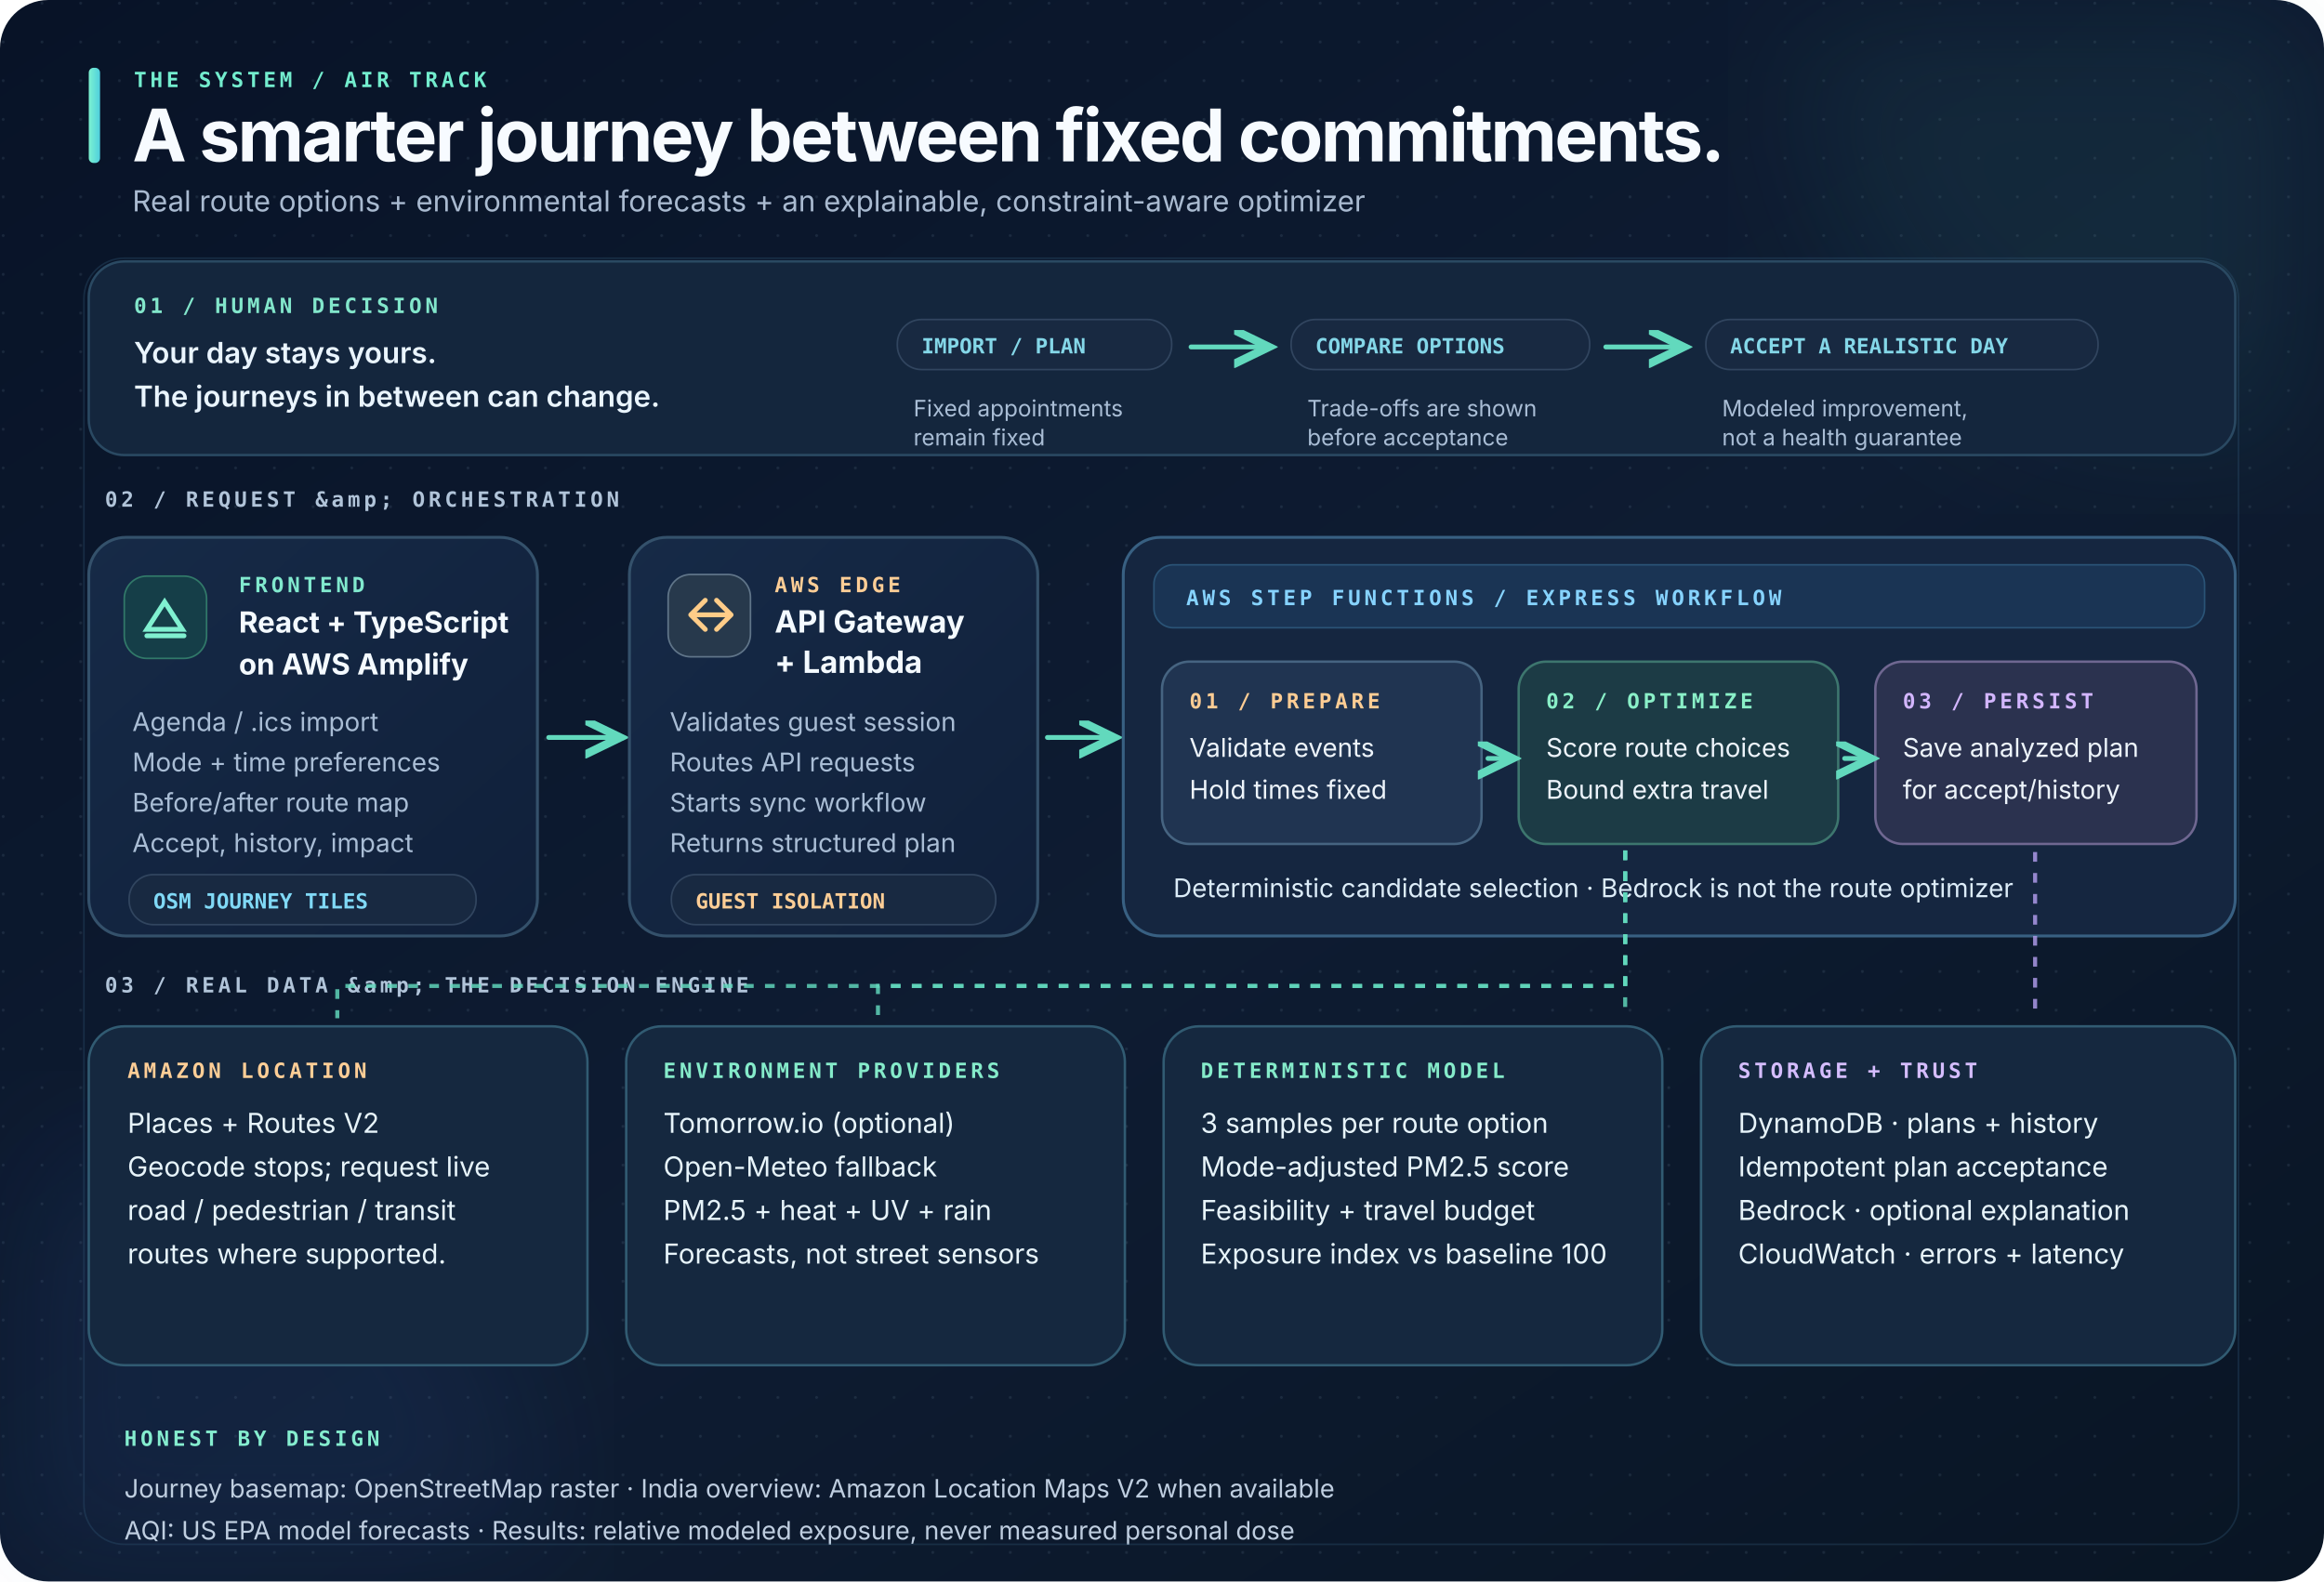
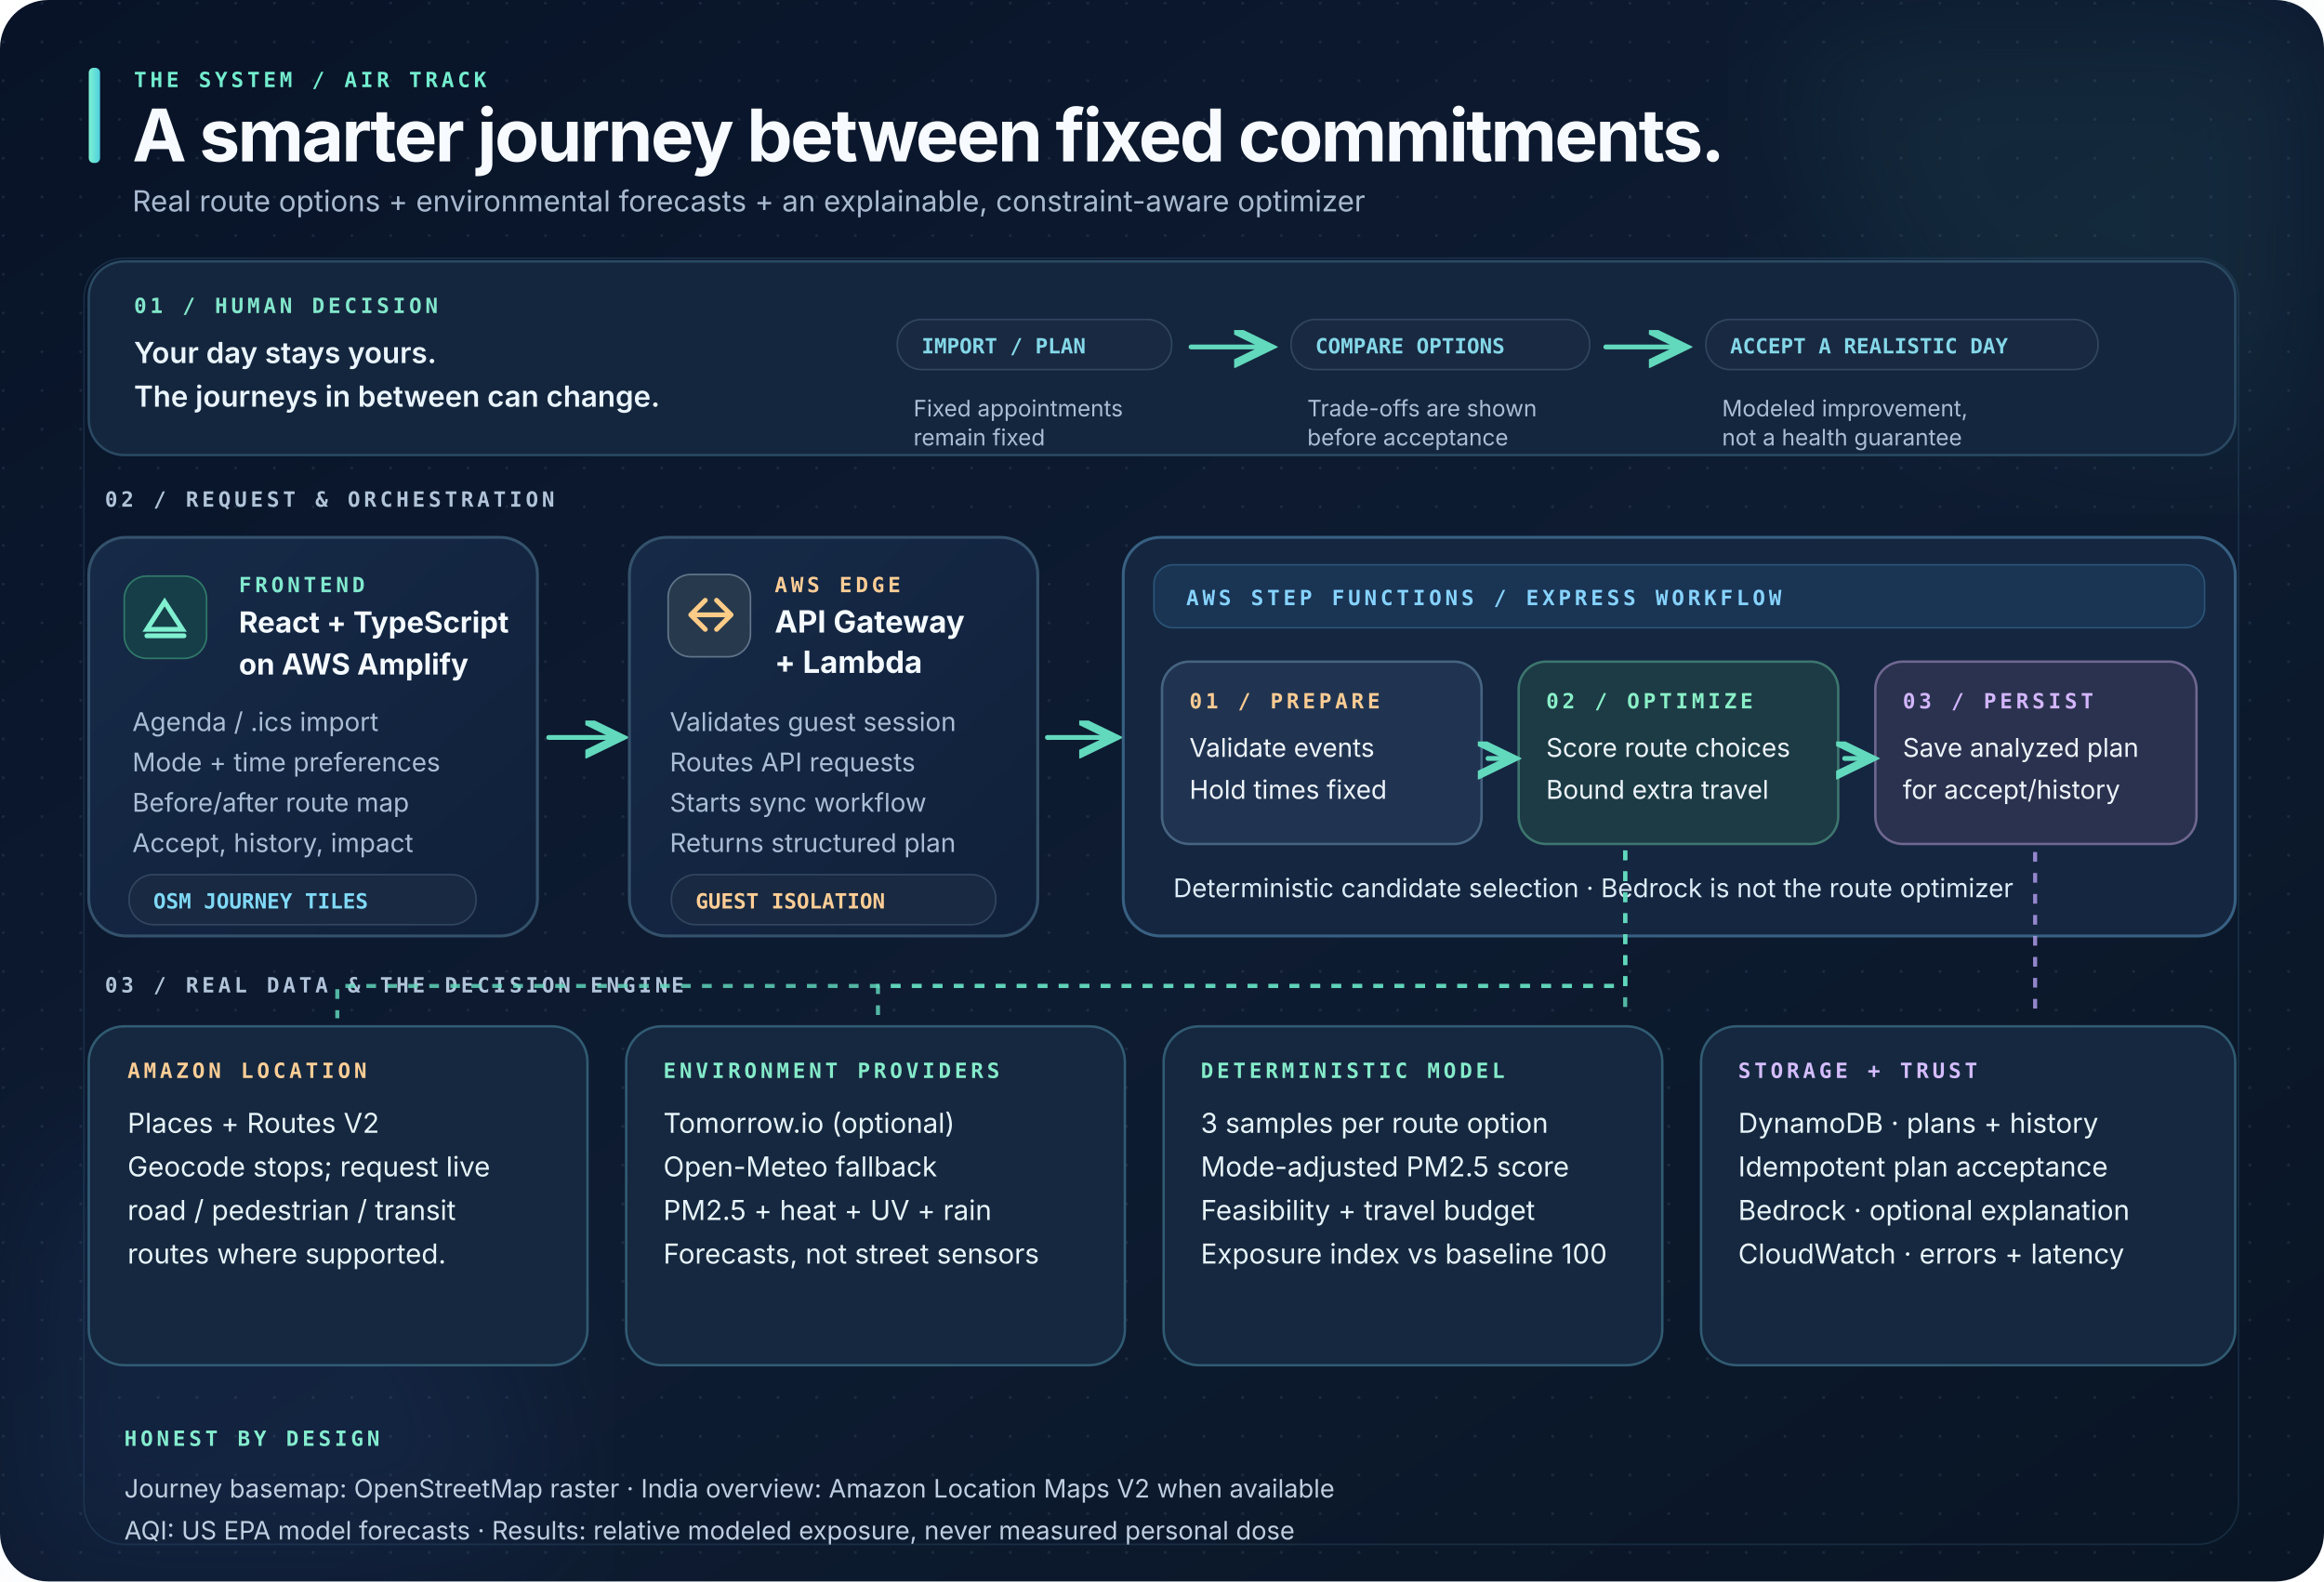
<svg xmlns="http://www.w3.org/2000/svg" width="1440" height="980" viewBox="0 0 1440 980" role="img" aria-labelledby="title desc">
  <defs>
    <linearGradient id="bg" x1="0" y1="0" x2="1" y2="1">
      <stop stop-color="#081327" />
      <stop offset=".54" stop-color="#0e1c32" />
      <stop offset="1" stop-color="#091524" />
    </linearGradient>
    <linearGradient id="panel" x1="0" y1="0" x2="1" y2="1">
      <stop stop-color="#162a47" />
      <stop offset="1" stop-color="#10203a" />
    </linearGradient>
    <linearGradient id="green" x1="0" y1="0" x2="1" y2="0">
      <stop stop-color="#7cf2d1" />
      <stop offset="1" stop-color="#4fcfdd" />
    </linearGradient>
    <linearGradient id="glow" x1="0" y1="0" x2="1" y2="1">
      <stop stop-color="#286f75" stop-opacity=".23" />
      <stop offset="1" stop-color="#112641" stop-opacity="0" />
    </linearGradient>
    <pattern id="dot" width="24" height="24" patternUnits="userSpaceOnUse">
      <circle cx="2" cy="2" r=".9" fill="#94b4c9" opacity=".12" />
    </pattern>
    <filter id="soft">
      <feGaussianBlur stdDeviation="45" />
    </filter>
    <marker id="arrow" markerWidth="9" markerHeight="9" refX="7.1" refY="3.5" orient="auto">
      <path d="M0 0 L7.2 3.5 L0 7" fill="none" stroke="#62d9bd" stroke-width="1.7" stroke-linecap="round" />
    </marker>
  </defs>
  <rect width="1440" height="980" rx="30" fill="url(#bg)" />
  <rect width="1440" height="980" rx="30" fill="url(#dot)" />
  <circle cx="1353" cy="36" r="235" fill="#3b8984" opacity=".12" filter="url(#soft)" />
  <circle cx="104" cy="940" r="230" fill="#3960ae" opacity=".12" filter="url(#soft)" />
  <rect x="55" y="42" width="7" height="59" rx="3" fill="url(#green)" />
  <text x="83" y="54" font-family="ui-monospace, SFMono-Regular, Menlo, monospace" font-size="13" font-weight="700" letter-spacing="2.2" fill="#73edce">THE SYSTEM / AIR TRACK</text>
  <text x="82" y="100" fill="#f7fbff" font-size="45" font-weight="750" font-family="Inter, ui-sans-serif, system-ui, sans-serif" letter-spacing="-1.4">A smarter journey between fixed commitments.</text>
  <text x="82" y="131" fill="#a9bad0" font-size="18" font-family="Inter, ui-sans-serif, system-ui, sans-serif">Real route options + environmental forecasts + an explainable, constraint-aware optimizer</text>
  <rect x="55" y="162" width="1330" height="120" rx="22" fill="#14263d" stroke="#2a4962" stroke-width="1.5" />
  <text x="83" y="194" font-family="ui-monospace, SFMono-Regular, Menlo, monospace" font-size="13" font-weight="700" letter-spacing="2.2" fill="#82e6cb">01 / HUMAN DECISION</text>
  <text x="83" y="225" fill="#eaf5ff" font-size="18" font-weight="600" font-family="Inter, ui-sans-serif, system-ui, sans-serif">Your day stays yours.</text>
  <text x="83" y="252" fill="#eaf5ff" font-size="18" font-weight="600" font-family="Inter, ui-sans-serif, system-ui, sans-serif">The journeys in between can change.</text>
  <rect x="556" y="198" width="170" height="31" rx="15" fill="#182941" stroke="#31455f" stroke-width="1" />
  <text x="571" y="219" fill="#84d7e8" font-family="ui-monospace, SFMono-Regular, Menlo, monospace" font-weight="700" font-size="13">IMPORT / PLAN</text>
  <path d="M738 215 H786" fill="none" stroke="#62d9bd" stroke-width="3" stroke-linecap="round" stroke-linejoin="round" marker-end="url(#arrow)" />
  <rect x="800" y="198" width="185" height="31" rx="15" fill="#182941" stroke="#31455f" stroke-width="1" />
  <text x="815" y="219" fill="#84d7e8" font-family="ui-monospace, SFMono-Regular, Menlo, monospace" font-weight="700" font-size="13">COMPARE OPTIONS</text>
  <path d="M995 215 H1043" fill="none" stroke="#62d9bd" stroke-width="3" stroke-linecap="round" stroke-linejoin="round" marker-end="url(#arrow)" />
  <rect x="1057" y="198" width="243" height="31" rx="15" fill="#182941" stroke="#31455f" stroke-width="1" />
  <text x="1072" y="219" fill="#84d7e8" font-family="ui-monospace, SFMono-Regular, Menlo, monospace" font-weight="700" font-size="13">ACCEPT A REALISTIC DAY</text>
  <text x="566" y="258" fill="#a9bdd5" font-size="14" font-weight="400" font-family="Inter, ui-sans-serif, system-ui, sans-serif">Fixed appointments</text>
  <text x="566" y="276" fill="#a9bdd5" font-size="14" font-weight="400" font-family="Inter, ui-sans-serif, system-ui, sans-serif">remain fixed</text>
  <text x="810" y="258" fill="#a9bdd5" font-size="14" font-weight="400" font-family="Inter, ui-sans-serif, system-ui, sans-serif">Trade-offs are shown</text>
  <text x="810" y="276" fill="#a9bdd5" font-size="14" font-weight="400" font-family="Inter, ui-sans-serif, system-ui, sans-serif">before acceptance</text>
  <text x="1067" y="258" fill="#a9bdd5" font-size="14" font-weight="400" font-family="Inter, ui-sans-serif, system-ui, sans-serif">Modeled improvement,</text>
  <text x="1067" y="276" fill="#a9bdd5" font-size="14" font-weight="400" font-family="Inter, ui-sans-serif, system-ui, sans-serif">not a health guarantee</text>
-   <text x="65" y="314" font-family="ui-monospace, SFMono-Regular, Menlo, monospace" font-size="13" font-weight="700" letter-spacing="2.2" fill="#b1c4d9">02 / REQUEST &amp;amp; ORCHESTRATION</text>
+   <text x="65" y="314" font-family="ui-monospace, SFMono-Regular, Menlo, monospace" font-size="13" font-weight="700" letter-spacing="2.2" fill="#b1c4d9">02 / REQUEST &amp; ORCHESTRATION</text>
  <rect x="55" y="333" width="278" height="247" rx="23" fill="url(#panel)" stroke="#34516b" stroke-width="1.8" />
  <rect x="77" y="357" width="51" height="51" rx="14" fill="#153e48" stroke="#317969" />
  <path d="M91 390 L102 373 L113 390 Z" fill="none" stroke="#80f0d0" stroke-width="3" />
  <path d="M91 394 H114" stroke="#80f0d0" stroke-width="3" stroke-linecap="round" />
  <text x="148" y="367" font-family="ui-monospace, SFMono-Regular, Menlo, monospace" font-size="13" font-weight="700" letter-spacing="2.2" fill="#81e9ce">FRONTEND</text>
  <text x="148" y="392" fill="#f4faff" font-size="18" font-weight="680" font-family="Inter, ui-sans-serif, system-ui, sans-serif">React + TypeScript</text>
  <text x="148" y="418" fill="#f4faff" font-size="18" font-weight="680" font-family="Inter, ui-sans-serif, system-ui, sans-serif">on AWS Amplify</text>
  <text x="82" y="453" fill="#a9bdd5" font-size="16" font-weight="400" font-family="Inter, ui-sans-serif, system-ui, sans-serif">Agenda / .ics import</text>
  <text x="82" y="478" fill="#a9bdd5" font-size="16" font-weight="400" font-family="Inter, ui-sans-serif, system-ui, sans-serif">Mode + time preferences</text>
  <text x="82" y="503" fill="#a9bdd5" font-size="16" font-weight="400" font-family="Inter, ui-sans-serif, system-ui, sans-serif">Before/after route map</text>
  <text x="82" y="528" fill="#a9bdd5" font-size="16" font-weight="400" font-family="Inter, ui-sans-serif, system-ui, sans-serif">Accept, history, impact</text>
  <rect x="80" y="542" width="215" height="31" rx="15" fill="#182941" stroke="#31455f" stroke-width="1" />
  <text x="95" y="563" fill="#80d9f6" font-family="ui-monospace, SFMono-Regular, Menlo, monospace" font-weight="700" font-size="13">OSM JOURNEY TILES</text>
  <path d="M340 457 H384" fill="none" stroke="#62d9bd" stroke-width="3" stroke-linecap="round" stroke-linejoin="round" marker-end="url(#arrow)" />
  <rect x="390" y="333" width="253" height="247" rx="23" fill="url(#panel)" stroke="#34516b" stroke-width="1.8" />
  <rect x="414" y="356" width="51" height="51" rx="14" fill="#27394c" stroke="#607589" />
  <path d="M428 381 H453 M437 372 L428 381 L437 390 M444 372 L453 381 L444 390" stroke="#ffcc88" fill="none" stroke-width="3" stroke-linecap="round" stroke-linejoin="round" />
  <text x="480" y="367" font-family="ui-monospace, SFMono-Regular, Menlo, monospace" font-size="13" font-weight="700" letter-spacing="2.2" fill="#ffce96">AWS EDGE</text>
  <text x="480" y="392" fill="#f4faff" font-size="19" font-weight="700" font-family="Inter, ui-sans-serif, system-ui, sans-serif">API Gateway</text>
  <text x="480" y="417" fill="#f4faff" font-size="19" font-weight="700" font-family="Inter, ui-sans-serif, system-ui, sans-serif">+ Lambda</text>
  <text x="415" y="453" fill="#a9bdd5" font-size="16" font-weight="400" font-family="Inter, ui-sans-serif, system-ui, sans-serif">Validates guest session</text>
  <text x="415" y="478" fill="#a9bdd5" font-size="16" font-weight="400" font-family="Inter, ui-sans-serif, system-ui, sans-serif">Routes API requests</text>
  <text x="415" y="503" fill="#a9bdd5" font-size="16" font-weight="400" font-family="Inter, ui-sans-serif, system-ui, sans-serif">Starts sync workflow</text>
  <text x="415" y="528" fill="#a9bdd5" font-size="16" font-weight="400" font-family="Inter, ui-sans-serif, system-ui, sans-serif">Returns structured plan</text>
  <rect x="416" y="542" width="201" height="31" rx="15" fill="#182941" stroke="#31455f" stroke-width="1" />
  <text x="431" y="563" fill="#ffce96" font-family="ui-monospace, SFMono-Regular, Menlo, monospace" font-weight="700" font-size="13">GUEST ISOLATION</text>
  <path d="M649 457 H690" fill="none" stroke="#62d9bd" stroke-width="3" stroke-linecap="round" stroke-linejoin="round" marker-end="url(#arrow)" />
  <rect x="696" y="333" width="689" height="247" rx="23" fill="#152640" stroke="#386082" stroke-width="1.8" />
  <rect x="715" y="350" width="651" height="39" rx="12" fill="#1a3454" stroke="#2a5376" />
  <text x="735" y="375" font-family="ui-monospace, SFMono-Regular, Menlo, monospace" font-size="13" font-weight="700" letter-spacing="2.2" fill="#86d3ff">AWS STEP FUNCTIONS / EXPRESS WORKFLOW</text>
  <rect x="720" y="410" width="198" height="113" rx="17" fill="#203451" stroke="#466481" stroke-width="1.5" />
  <rect x="941" y="410" width="198" height="113" rx="17" fill="#1c3b45" stroke="#3d766e" stroke-width="1.5" />
  <rect x="1162" y="410" width="199" height="113" rx="17" fill="#2b324f" stroke="#6f6791" stroke-width="1.5" />
  <text x="737" y="439" font-family="ui-monospace, SFMono-Regular, Menlo, monospace" font-size="13" font-weight="700" letter-spacing="2.2" fill="#ffcd94">01 / PREPARE</text>
  <text x="737" y="469" fill="#edf4fb" font-size="16" font-weight="400" font-family="Inter, ui-sans-serif, system-ui, sans-serif">Validate events</text>
  <text x="737" y="495" fill="#edf4fb" font-size="16" font-weight="400" font-family="Inter, ui-sans-serif, system-ui, sans-serif">Hold times fixed</text>
  <text x="958" y="439" font-family="ui-monospace, SFMono-Regular, Menlo, monospace" font-size="13" font-weight="700" letter-spacing="2.2" fill="#8af0c8">02 / OPTIMIZE</text>
  <text x="958" y="469" fill="#edf4fb" font-size="16" font-weight="400" font-family="Inter, ui-sans-serif, system-ui, sans-serif">Score route choices</text>
  <text x="958" y="495" fill="#edf4fb" font-size="16" font-weight="400" font-family="Inter, ui-sans-serif, system-ui, sans-serif">Bound extra travel</text>
  <text x="1179" y="439" font-family="ui-monospace, SFMono-Regular, Menlo, monospace" font-size="13" font-weight="700" letter-spacing="2.2" fill="#d3b6ff">03 / PERSIST</text>
  <text x="1179" y="469" fill="#edf4fb" font-size="16" font-weight="400" font-family="Inter, ui-sans-serif, system-ui, sans-serif">Save analyzed plan</text>
  <text x="1179" y="495" fill="#edf4fb" font-size="16" font-weight="400" font-family="Inter, ui-sans-serif, system-ui, sans-serif">for accept/history</text>
  <path d="M922 470 H937" fill="none" stroke="#62d9bd" stroke-width="3" stroke-linecap="round" stroke-linejoin="round" marker-end="url(#arrow)" />
  <path d="M1143 470 H1159" fill="none" stroke="#62d9bd" stroke-width="3" stroke-linecap="round" stroke-linejoin="round" marker-end="url(#arrow)" />
  <text x="727" y="556" fill="#dcecf8" font-size="16" font-weight="400" font-family="Inter, ui-sans-serif, system-ui, sans-serif">Deterministic candidate selection · Bedrock is not the route optimizer</text>
-   <text x="65" y="615" font-family="ui-monospace, SFMono-Regular, Menlo, monospace" font-size="13" font-weight="700" letter-spacing="2.2" fill="#b1c4d9">03 / REAL DATA &amp;amp; THE DECISION ENGINE</text>
+   <text x="65" y="615" font-family="ui-monospace, SFMono-Regular, Menlo, monospace" font-size="13" font-weight="700" letter-spacing="2.2" fill="#b1c4d9">03 / REAL DATA &amp; THE DECISION ENGINE</text>
  <rect x="55" y="636" width="309" height="210" rx="22" fill="#15283f" stroke="#315b72" stroke-width="1.5" />
  <text x="79" y="668" font-family="ui-monospace, SFMono-Regular, Menlo, monospace" font-size="13" font-weight="700" letter-spacing="2.2" fill="#ffce96">AMAZON LOCATION</text>
  <text x="79" y="702" fill="#e7f4fa" font-size="17" font-weight="400" font-family="Inter, ui-sans-serif, system-ui, sans-serif">Places + Routes V2</text>
  <text x="79" y="729" fill="#e7f4fa" font-size="17" font-weight="400" font-family="Inter, ui-sans-serif, system-ui, sans-serif">Geocode stops; request live</text>
  <text x="79" y="756" fill="#e7f4fa" font-size="17" font-weight="400" font-family="Inter, ui-sans-serif, system-ui, sans-serif">road / pedestrian / transit</text>
  <text x="79" y="783" fill="#e7f4fa" font-size="17" font-weight="400" font-family="Inter, ui-sans-serif, system-ui, sans-serif">routes where supported.</text>
  <rect x="388" y="636" width="309" height="210" rx="22" fill="#15283f" stroke="#315b72" stroke-width="1.5" />
  <text x="411" y="668" font-family="ui-monospace, SFMono-Regular, Menlo, monospace" font-size="13" font-weight="700" letter-spacing="2.2" fill="#85ebca">ENVIRONMENT PROVIDERS</text>
  <text x="411" y="702" fill="#e7f4fa" font-size="17" font-weight="400" font-family="Inter, ui-sans-serif, system-ui, sans-serif">Tomorrow.io (optional)</text>
  <text x="411" y="729" fill="#e7f4fa" font-size="17" font-weight="400" font-family="Inter, ui-sans-serif, system-ui, sans-serif">Open-Meteo fallback</text>
  <text x="411" y="756" fill="#e7f4fa" font-size="17" font-weight="400" font-family="Inter, ui-sans-serif, system-ui, sans-serif">PM2.5 + heat + UV + rain</text>
  <text x="411" y="783" fill="#e7f4fa" font-size="17" font-weight="400" font-family="Inter, ui-sans-serif, system-ui, sans-serif">Forecasts, not street sensors</text>
  <rect x="721" y="636" width="309" height="210" rx="22" fill="#15283f" stroke="#315b72" stroke-width="1.5" />
  <text x="744" y="668" font-family="ui-monospace, SFMono-Regular, Menlo, monospace" font-size="13" font-weight="700" letter-spacing="2.2" fill="#85ebca">DETERMINISTIC MODEL</text>
  <text x="744" y="702" fill="#e7f4fa" font-size="17" font-weight="400" font-family="Inter, ui-sans-serif, system-ui, sans-serif">3 samples per route option</text>
  <text x="744" y="729" fill="#e7f4fa" font-size="17" font-weight="400" font-family="Inter, ui-sans-serif, system-ui, sans-serif">Mode-adjusted PM2.5 score</text>
  <text x="744" y="756" fill="#e7f4fa" font-size="17" font-weight="400" font-family="Inter, ui-sans-serif, system-ui, sans-serif">Feasibility + travel budget</text>
  <text x="744" y="783" fill="#e7f4fa" font-size="17" font-weight="400" font-family="Inter, ui-sans-serif, system-ui, sans-serif">Exposure index vs baseline 100</text>
  <rect x="1054" y="636" width="331" height="210" rx="22" fill="#15283f" stroke="#315b72" stroke-width="1.5" />
  <text x="1077" y="668" font-family="ui-monospace, SFMono-Regular, Menlo, monospace" font-size="13" font-weight="700" letter-spacing="2.2" fill="#d5bdff">STORAGE + TRUST</text>
  <text x="1077" y="702" fill="#e7f4fa" font-size="17" font-weight="400" font-family="Inter, ui-sans-serif, system-ui, sans-serif">DynamoDB · plans + history</text>
  <text x="1077" y="729" fill="#e7f4fa" font-size="17" font-weight="400" font-family="Inter, ui-sans-serif, system-ui, sans-serif">Idempotent plan acceptance</text>
  <text x="1077" y="756" fill="#e7f4fa" font-size="17" font-weight="400" font-family="Inter, ui-sans-serif, system-ui, sans-serif">Bedrock · optional explanation</text>
  <text x="1077" y="783" fill="#e7f4fa" font-size="17" font-weight="400" font-family="Inter, ui-sans-serif, system-ui, sans-serif">CloudWatch · errors + latency</text>
  <path d="M1007 527 V611 H209 V631" stroke="#62d9bd" stroke-width="2.5" stroke-dasharray="6 7" fill="none" opacity=".82" />
  <path d="M1007 527 V611 H544 V631" stroke="#62d9bd" stroke-width="2.5" stroke-dasharray="6 7" fill="none" opacity=".82" />
  <path d="M1007 527 V630" stroke="#62d9bd" stroke-width="2.5" stroke-dasharray="6 7" fill="none" opacity=".82" />
  <path d="M1261 528 V629" stroke="#b19ced" stroke-width="2.5" stroke-dasharray="6 7" fill="none" opacity=".82" />
  <text x="77" y="896" font-family="ui-monospace, SFMono-Regular, Menlo, monospace" font-size="13" font-weight="700" letter-spacing="2.2" fill="#85edcf">HONEST BY DESIGN</text>
  <text x="77" y="928" fill="#bfcee0" font-size="15.7" font-weight="400" font-family="Inter, ui-sans-serif, system-ui, sans-serif">Journey basemap: OpenStreetMap raster  ·  India overview: Amazon Location Maps V2 when available</text>
  <text x="77" y="954" fill="#bfcee0" font-size="15.7" font-weight="400" font-family="Inter, ui-sans-serif, system-ui, sans-serif">AQI: US EPA model forecasts  ·  Results: relative modeled exposure, never measured personal dose</text>
  <rect x="52" y="160" width="1335" height="797" rx="25" fill="none" stroke="#2f5574" opacity=".35" stroke-width="1" />
</svg>
